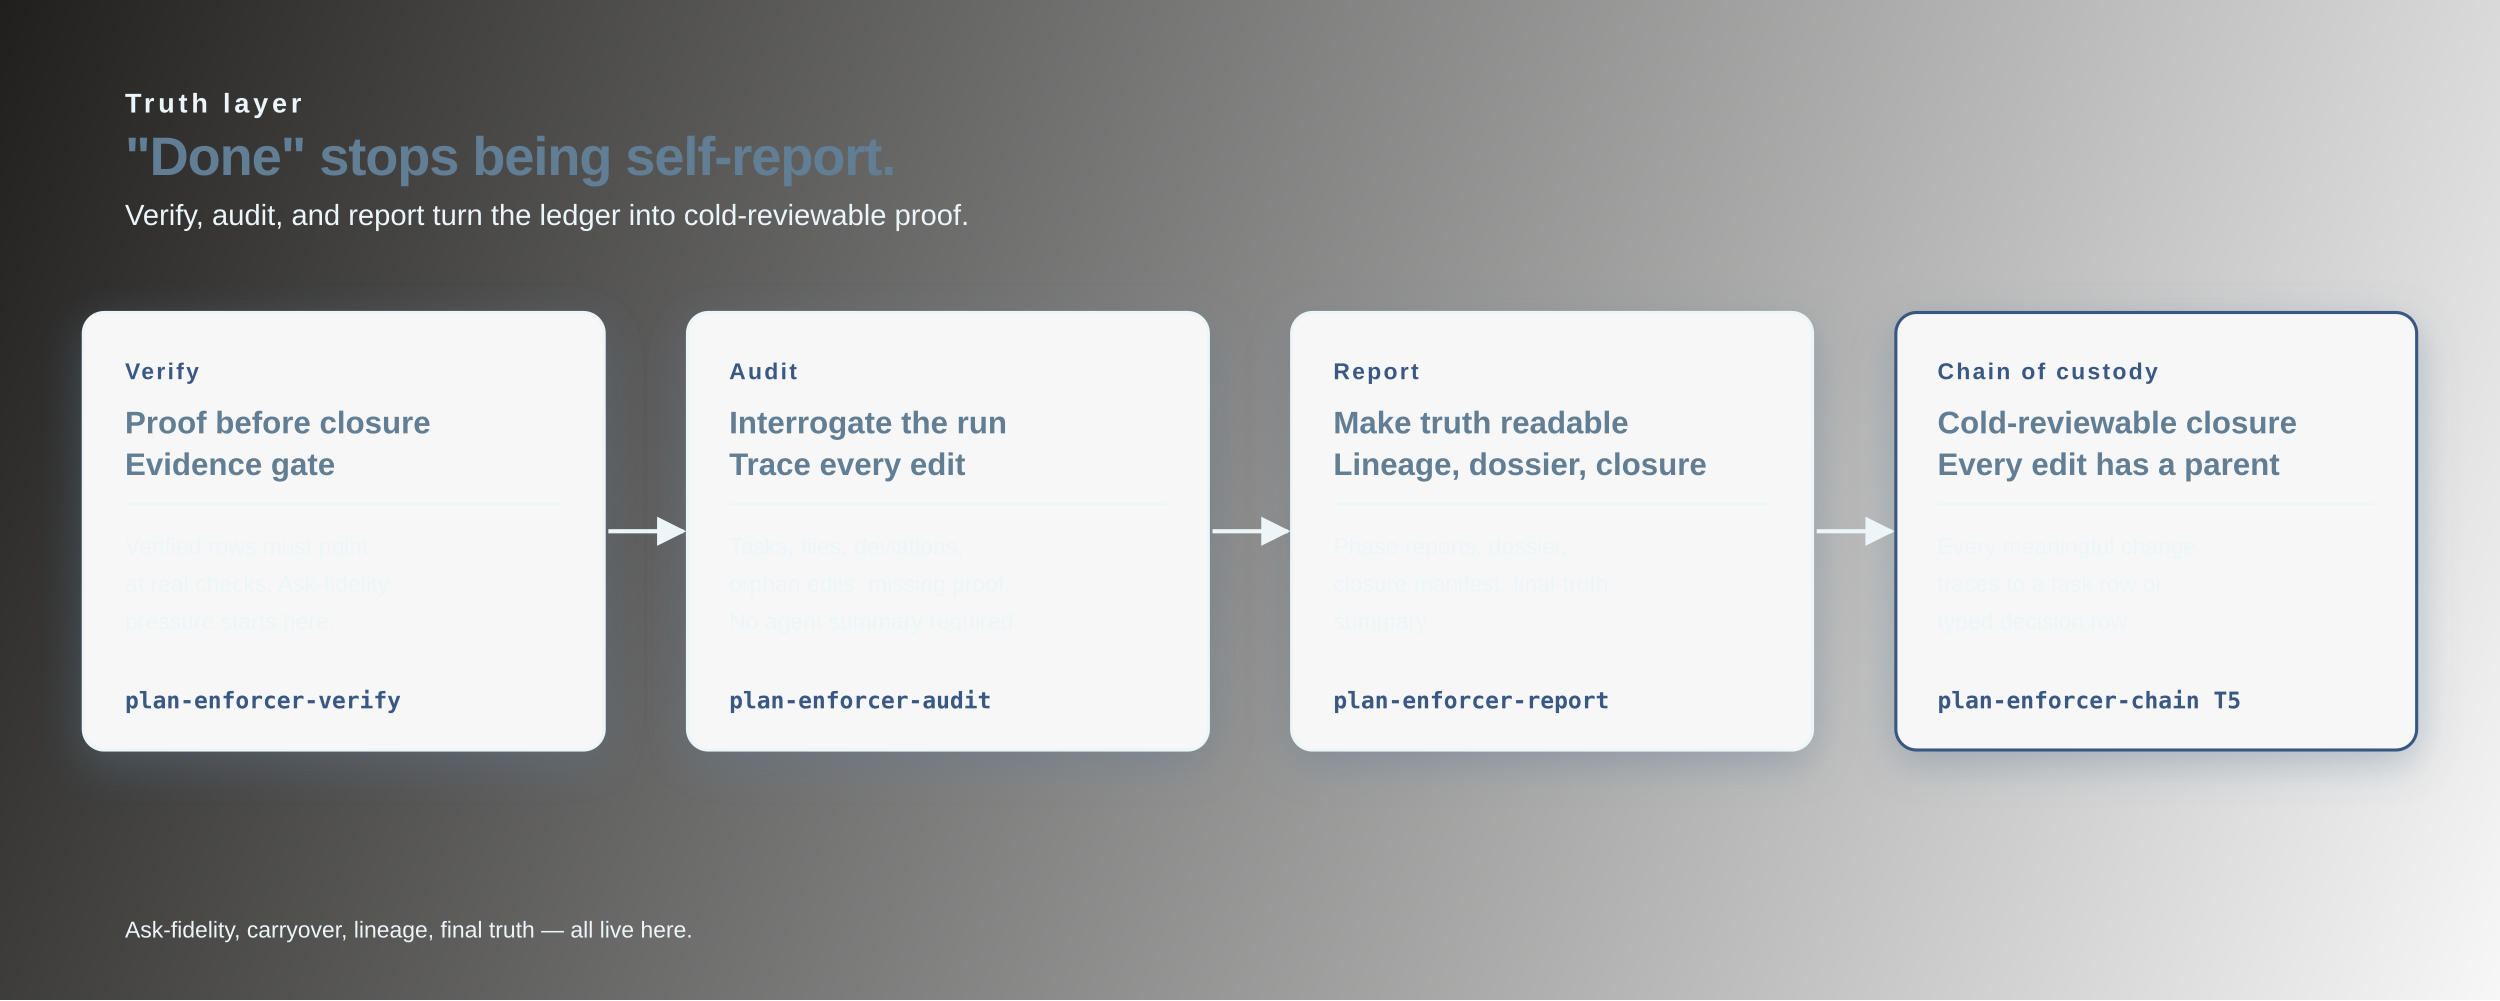
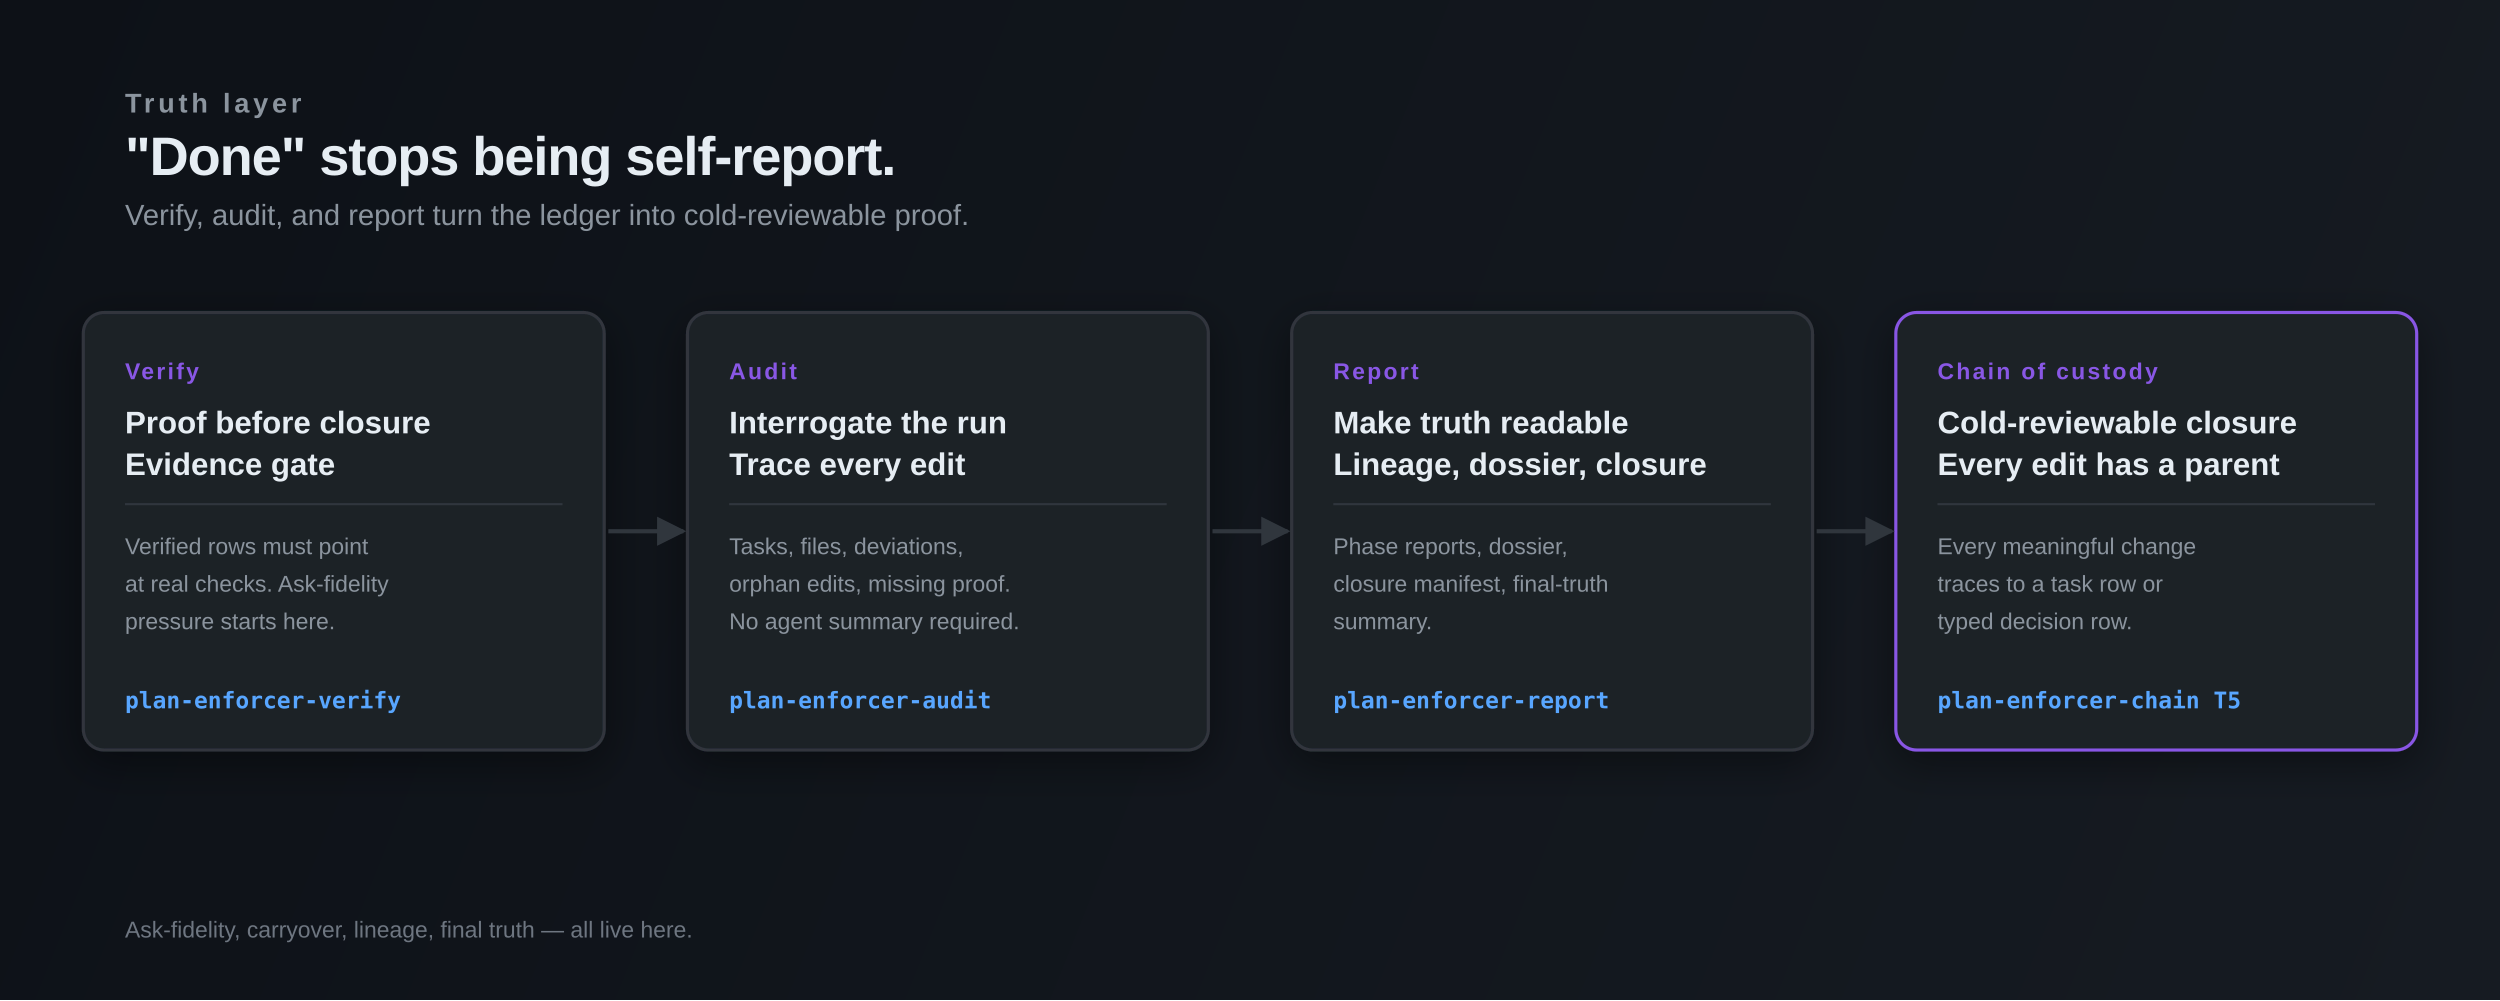
<svg xmlns="http://www.w3.org/2000/svg" width="1200" height="480" viewBox="0 0 1200 480" role="img" aria-labelledby="title desc">
  <defs>
    <linearGradient id="bg" x1="0" y1="0" x2="1200" y2="480" gradientUnits="userSpaceOnUse">
-       <stop offset="0" stop-color="#201f1e" />
-       <stop offset="1" stop-color="#f7f7f7" />
+       <stop offset="0" stop-color="#0d1117" />
+       <stop offset="1" stop-color="#161b22" />
    </linearGradient>
    <filter id="shadow" x="-20%" y="-20%" width="140%" height="160%">
-       <feDropShadow dx="0" dy="6" stdDeviation="10" flood-color="#617e94" flood-opacity="0.4" />
+       <feDropShadow dx="0" dy="6" stdDeviation="10" flood-color="#000" flood-opacity="0.4" />
    </filter>
    <style>
      .sans { font-family: "IBM Plex Sans", "Segoe UI", Arial, sans-serif; }
      .mono { font-family: "IBM Plex Mono", "Cascadia Code", Consolas, monospace; }
-       .eyebrow { font-size: 13px; font-weight: 700; letter-spacing: 0.14em; text-transform: uppercase; fill: #ecf6f9; }
-       .title { font-size: 26px; font-weight: 700; letter-spacing: -0.02em; fill: #617e94; }
-       .subtitle { font-size: 14px; font-weight: 500; fill: #ecf6f9; }
-       .step-num { font-size: 11px; font-weight: 700; fill: #395984; letter-spacing: 0.1em; text-transform: uppercase; }
-       .step-title { font-size: 15px; font-weight: 700; fill: #617e94; }
-       .step-sub { font-size: 11px; font-weight: 500; fill: #ecf6f9; }
-       .step-cmd { font-size: 11px; font-weight: 600; fill: #395984; }
-       .card { fill: #f7f7f7; stroke: #ecf6f9; stroke-width: 1.5; }
-       .card-active { fill: #f7f7f7; stroke: #395984; stroke-width: 1.5; }
-       .arrow { fill: none; stroke: #ecf6f9; stroke-width: 2; }
-       .arrowhead { fill: #ecf6f9; }
-       .footer { font-size: 11px; font-weight: 500; fill: #ecf6f9; }
+       .eyebrow { font-size: 13px; font-weight: 700; letter-spacing: 0.14em; text-transform: uppercase; fill: #8b949e; }
+       .title { font-size: 26px; font-weight: 700; letter-spacing: -0.02em; fill: #e6edf3; }
+       .subtitle { font-size: 14px; font-weight: 500; fill: #8b949e; }
+       .step-num { font-size: 11px; font-weight: 700; fill: #8957e5; letter-spacing: 0.1em; text-transform: uppercase; }
+       .step-title { font-size: 15px; font-weight: 700; fill: #e6edf3; }
+       .step-sub { font-size: 11px; font-weight: 500; fill: #8b949e; }
+       .step-cmd { font-size: 11px; font-weight: 600; fill: #58a6ff; }
+       .card { fill: #1c2128; stroke: #30363d; stroke-width: 1.5; }
+       .card-active { fill: #1c2128; stroke: #8957e5; stroke-width: 1.5; }
+       .arrow { fill: none; stroke: #30363d; stroke-width: 2; }
+       .arrowhead { fill: #30363d; }
+       .footer { font-size: 11px; font-weight: 500; fill: #6e7681; }
    </style>
    <marker id="arrow-end" viewBox="0 0 10 10" refX="9" refY="5" markerWidth="7" markerHeight="7" orient="auto">
      <path d="M 0 0 L 10 5 L 0 10 z" class="arrowhead" />
    </marker>
  </defs>
  <rect width="1200" height="480" fill="url(#bg)" />
  <text x="60" y="54" class="sans eyebrow">Truth layer</text>
  <text x="60" y="84" class="sans title">"Done" stops being self-report.</text>
  <text x="60" y="108" class="sans subtitle">Verify, audit, and report turn the ledger into cold-reviewable proof.</text>
  <g transform="translate(40, 150)">
    <rect width="250" height="210" rx="10" class="card" filter="url(#shadow)" />
    <text x="20" y="32" class="sans step-num">Verify</text>
    <text x="20" y="58" class="sans step-title">Proof before closure</text>
    <text x="20" y="78" class="sans step-title">Evidence gate</text>
-     <line x1="20" y1="92" x2="230" y2="92" stroke="#ecf6f9" stroke-width="1" />
+     <line x1="20" y1="92" x2="230" y2="92" stroke="#30363d" stroke-width="1" />
    <text x="20" y="116" class="sans step-sub">Verified rows must point</text>
    <text x="20" y="134" class="sans step-sub">at real checks. Ask-fidelity</text>
    <text x="20" y="152" class="sans step-sub">pressure starts here.</text>
    <text x="20" y="190" class="mono step-cmd">plan-enforcer-verify</text>
  </g>
  <g transform="translate(330, 150)">
    <rect width="250" height="210" rx="10" class="card" filter="url(#shadow)" />
    <text x="20" y="32" class="sans step-num">Audit</text>
    <text x="20" y="58" class="sans step-title">Interrogate the run</text>
    <text x="20" y="78" class="sans step-title">Trace every edit</text>
-     <line x1="20" y1="92" x2="230" y2="92" stroke="#ecf6f9" stroke-width="1" />
+     <line x1="20" y1="92" x2="230" y2="92" stroke="#30363d" stroke-width="1" />
    <text x="20" y="116" class="sans step-sub">Tasks, files, deviations,</text>
    <text x="20" y="134" class="sans step-sub">orphan edits, missing proof.</text>
    <text x="20" y="152" class="sans step-sub">No agent summary required.</text>
    <text x="20" y="190" class="mono step-cmd">plan-enforcer-audit</text>
  </g>
  <g transform="translate(620, 150)">
    <rect width="250" height="210" rx="10" class="card" filter="url(#shadow)" />
    <text x="20" y="32" class="sans step-num">Report</text>
    <text x="20" y="58" class="sans step-title">Make truth readable</text>
    <text x="20" y="78" class="sans step-title">Lineage, dossier, closure</text>
-     <line x1="20" y1="92" x2="230" y2="92" stroke="#ecf6f9" stroke-width="1" />
+     <line x1="20" y1="92" x2="230" y2="92" stroke="#30363d" stroke-width="1" />
    <text x="20" y="116" class="sans step-sub">Phase reports, dossier,</text>
    <text x="20" y="134" class="sans step-sub">closure manifest, final-truth</text>
    <text x="20" y="152" class="sans step-sub">summary.</text>
    <text x="20" y="190" class="mono step-cmd">plan-enforcer-report</text>
  </g>
  <g transform="translate(910, 150)">
    <rect width="250" height="210" rx="10" class="card-active" filter="url(#shadow)" />
    <text x="20" y="32" class="sans step-num">Chain of custody</text>
    <text x="20" y="58" class="sans step-title">Cold-reviewable closure</text>
    <text x="20" y="78" class="sans step-title">Every edit has a parent</text>
-     <line x1="20" y1="92" x2="230" y2="92" stroke="#ecf6f9" stroke-width="1" />
+     <line x1="20" y1="92" x2="230" y2="92" stroke="#30363d" stroke-width="1" />
    <text x="20" y="116" class="sans step-sub">Every meaningful change</text>
    <text x="20" y="134" class="sans step-sub">traces to a task row or</text>
    <text x="20" y="152" class="sans step-sub">typed decision row.</text>
    <text x="20" y="190" class="mono step-cmd">plan-enforcer-chain T5</text>
  </g>
  <path d="M 292 255 L 328 255" class="arrow" marker-end="url(#arrow-end)" />
  <path d="M 582 255 L 618 255" class="arrow" marker-end="url(#arrow-end)" />
  <path d="M 872 255 L 908 255" class="arrow" marker-end="url(#arrow-end)" />
  <text x="60" y="450" class="sans footer">Ask-fidelity, carryover, lineage, final truth — all live here.</text>
</svg>
